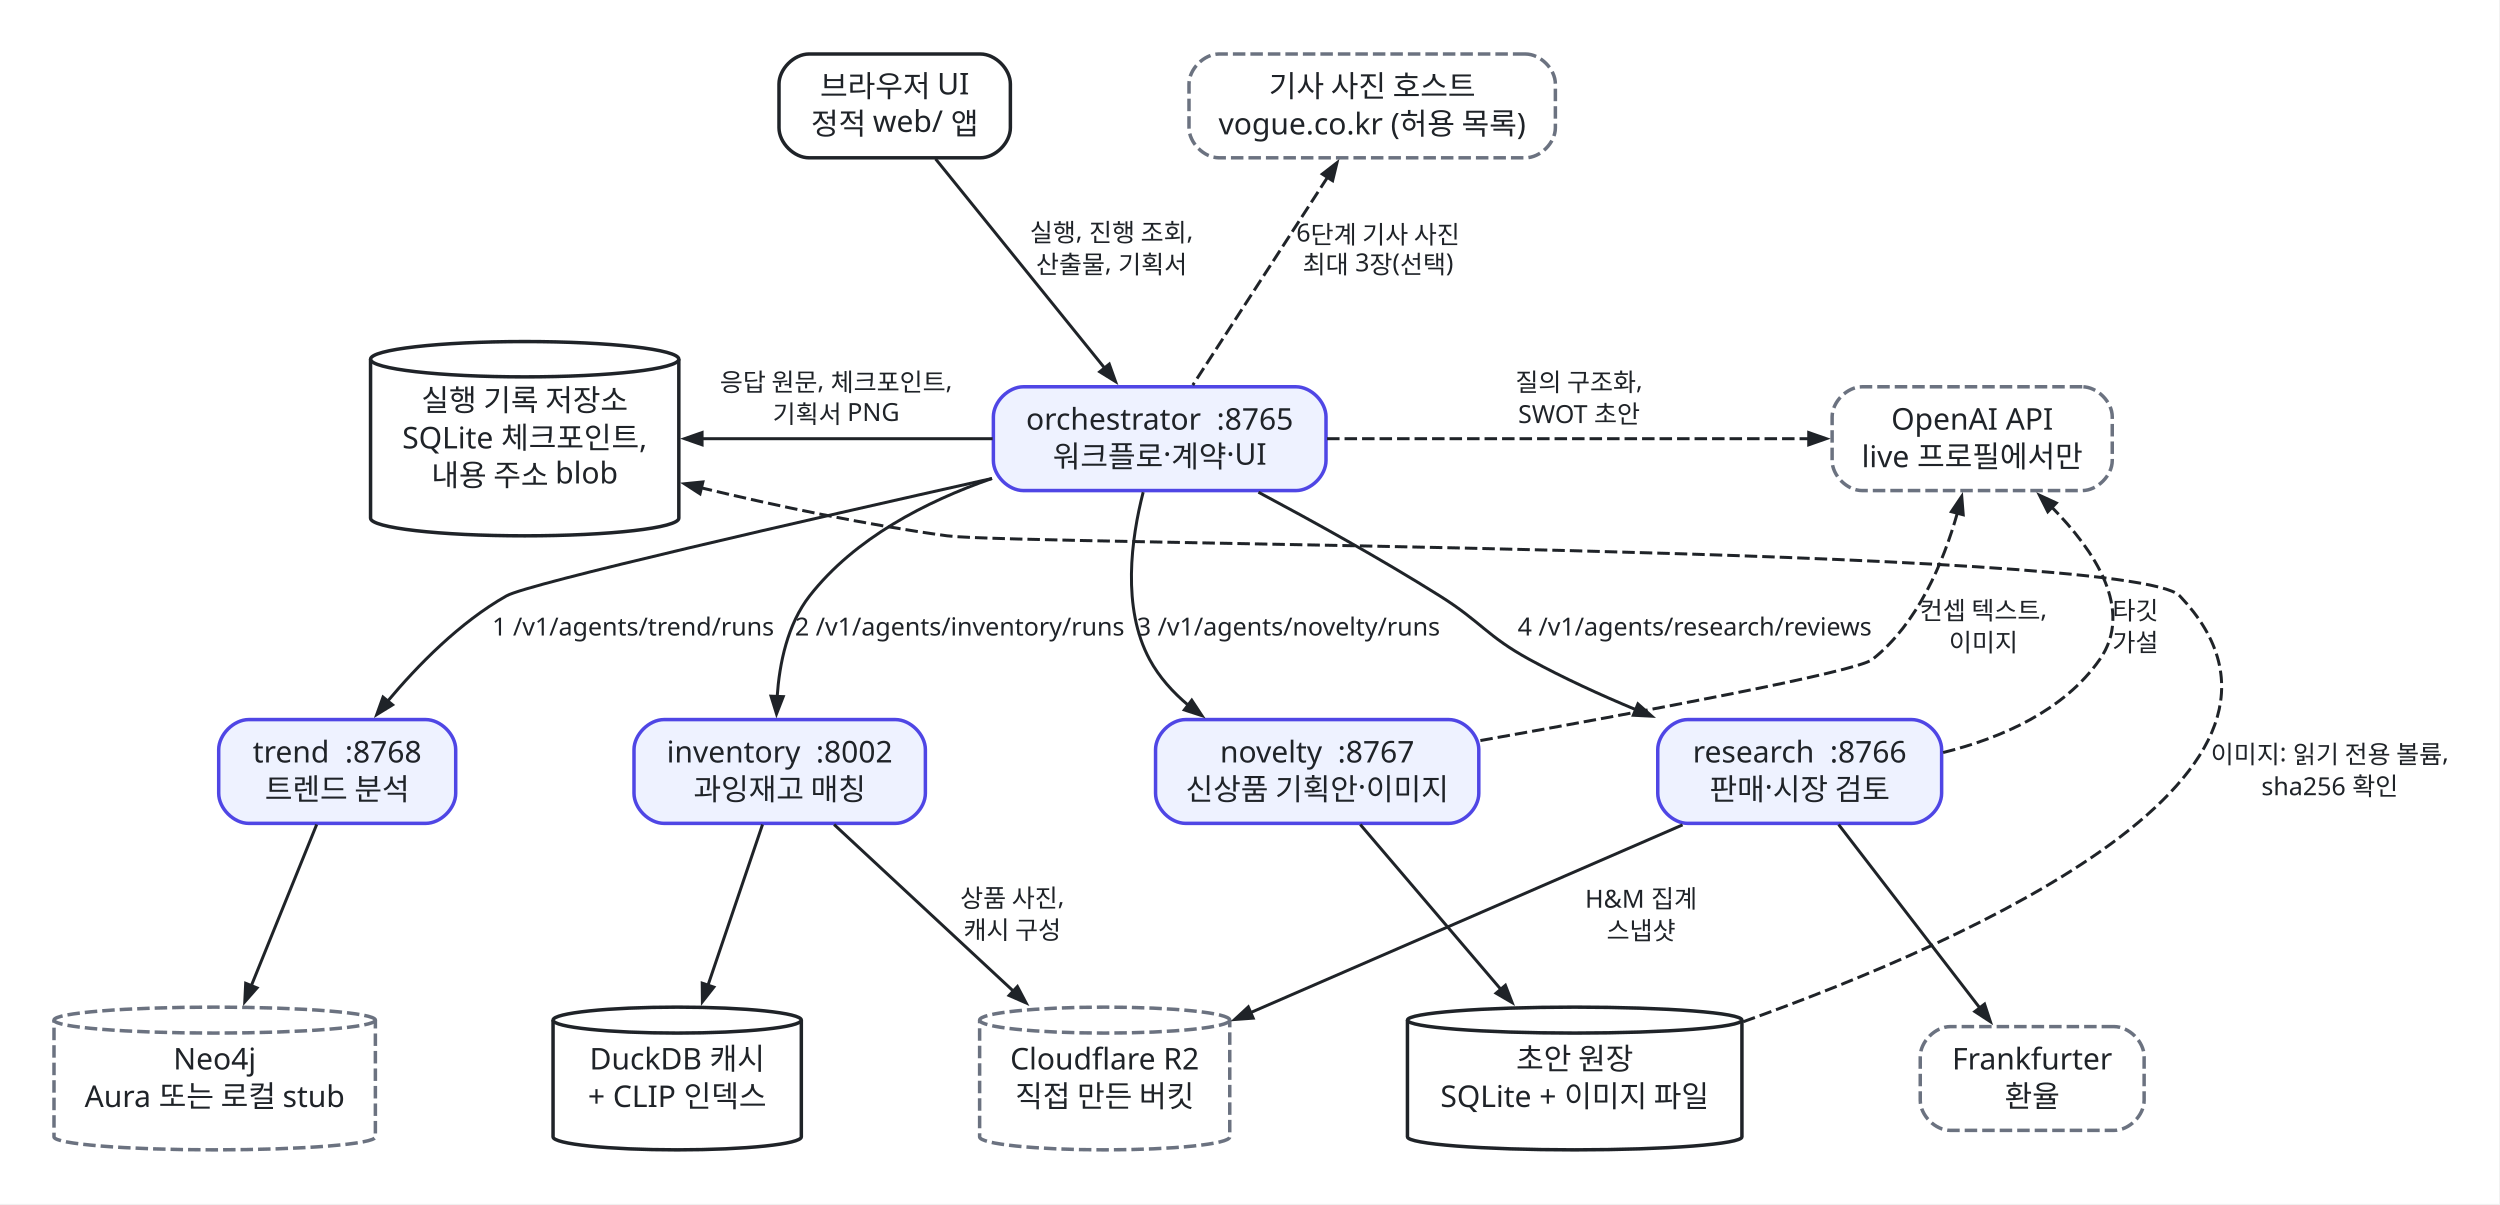
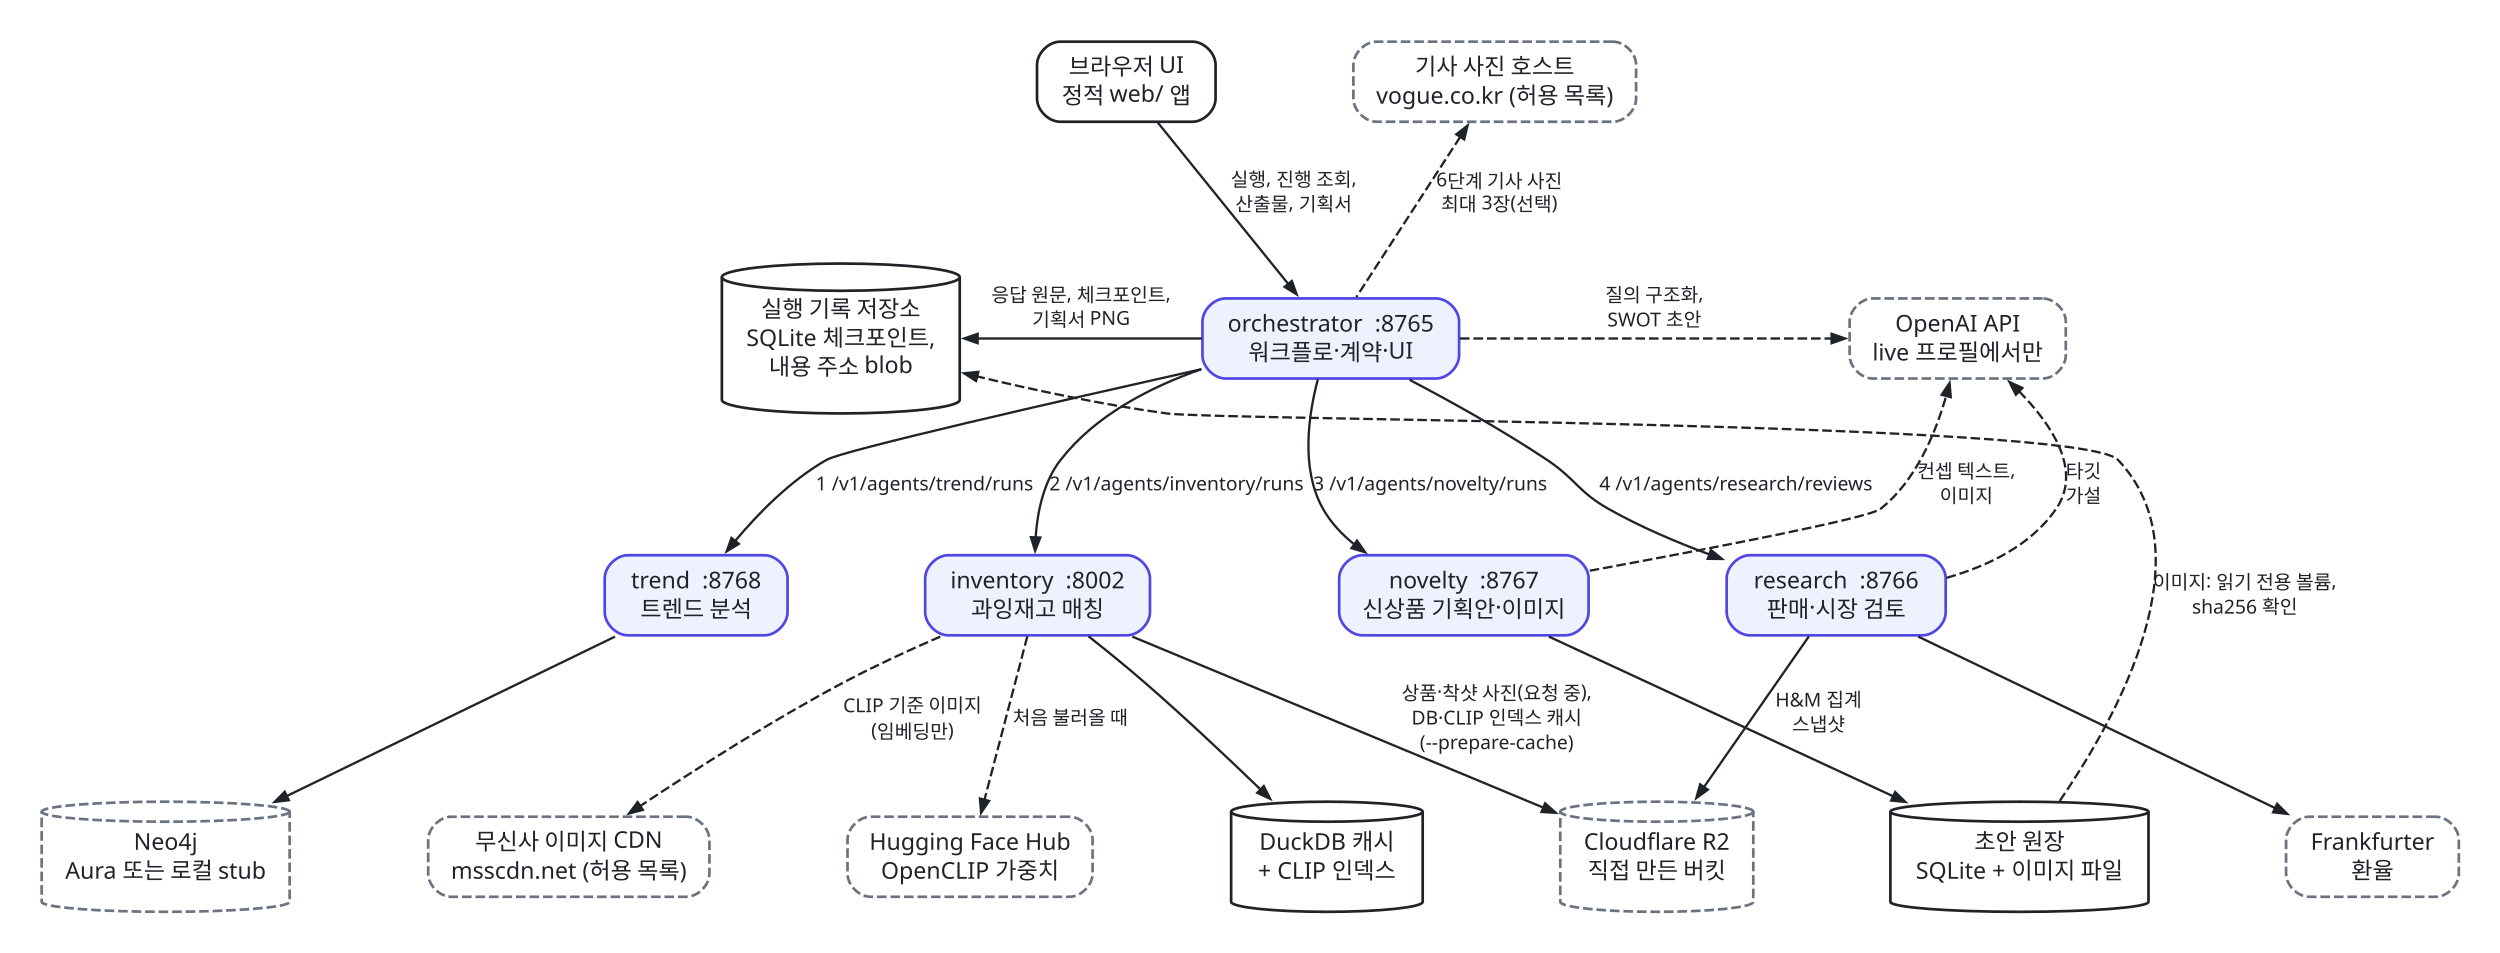
- <svg xmlns="http://www.w3.org/2000/svg" width="1000pt" height="482pt" viewBox="0.00 0.00 1000.00 482.00">
-   <g id="graph0" class="graph" transform="scale(1 1) rotate(0) translate(21.6 459.94)">
-     <polygon fill="#ffffff" stroke="none" points="-21.6,21.6 -21.6,-459.94 978.05,-459.94 978.05,21.6 -21.6,21.6" />
+ <svg xmlns="http://www.w3.org/2000/svg" width="1296pt" height="494pt" viewBox="0.00 0.00 1296.00 494.00">
+   <g id="graph0" class="graph" transform="scale(1 1) rotate(0) translate(21.6 472.69)">
+     <polygon fill="#ffffff" stroke="none" points="-21.6,21.6 -21.6,-472.69 1274.65,-472.69 1274.65,21.6 -21.6,21.6" />
    <g id="node1" class="node">
-       <path fill="#eef2ff" stroke="#4f46e5" stroke-width="1.4" d="M496.8,-305.23C496.8,-305.23 387.75,-305.23 387.75,-305.23 381.75,-305.23 375.75,-299.23 375.75,-293.23 375.75,-293.23 375.75,-275.71 375.75,-275.71 375.75,-269.71 381.75,-263.71 387.75,-263.71 387.75,-263.71 496.8,-263.71 496.8,-263.71 502.8,-263.71 508.8,-269.71 508.8,-275.71 508.8,-275.71 508.8,-293.23 508.8,-293.23 508.8,-299.23 502.8,-305.23 496.8,-305.23" />
-       <text xml:space="preserve" text-anchor="middle" x="442.27" y="-288.07" font-family="Pretendard" font-size="12.00" fill="#1f2328">orchestrator  :8765</text>
-       <text xml:space="preserve" text-anchor="middle" x="442.27" y="-273.07" font-family="Pretendard" font-size="12.00" fill="#1f2328">워크플로·계약·UI</text>
+       <path fill="#eef2ff" stroke="#4f46e5" stroke-width="1.4" d="M722.8,-317.98C722.8,-317.98 613.75,-317.98 613.75,-317.98 607.75,-317.98 601.75,-311.98 601.75,-305.98 601.75,-305.98 601.75,-288.46 601.75,-288.46 601.75,-282.46 607.75,-276.46 613.75,-276.46 613.75,-276.46 722.8,-276.46 722.8,-276.46 728.8,-276.46 734.8,-282.46 734.8,-288.46 734.8,-288.46 734.8,-305.98 734.8,-305.98 734.8,-311.98 728.8,-317.98 722.8,-317.98" />
+       <text xml:space="preserve" text-anchor="middle" x="668.27" y="-300.82" font-family="Pretendard" font-size="12.00" fill="#1f2328">orchestrator  :8765</text>
+       <text xml:space="preserve" text-anchor="middle" x="668.27" y="-285.82" font-family="Pretendard" font-size="12.00" fill="#1f2328">워크플로·계약·UI</text>
    </g>
    <g id="node2" class="node">
-       <path fill="#eef2ff" stroke="#4f46e5" stroke-width="1.4" d="M148.68,-172.11C148.68,-172.11 77.88,-172.11 77.88,-172.11 71.88,-172.11 65.88,-166.11 65.88,-160.11 65.88,-160.11 65.88,-142.59 65.88,-142.59 65.88,-136.59 71.88,-130.59 77.88,-130.59 77.88,-130.59 148.68,-130.59 148.68,-130.59 154.68,-130.59 160.68,-136.59 160.68,-142.59 160.68,-142.59 160.68,-160.11 160.68,-160.11 160.68,-166.11 154.68,-172.11 148.68,-172.11" />
-       <text xml:space="preserve" text-anchor="middle" x="113.28" y="-154.95" font-family="Pretendard" font-size="12.00" fill="#1f2328">trend  :8768</text>
-       <text xml:space="preserve" text-anchor="middle" x="113.28" y="-139.95" font-family="Pretendard" font-size="12.00" fill="#1f2328">트렌드 분석</text>
+       <path fill="#eef2ff" stroke="#4f46e5" stroke-width="1.4" d="M374.67,-184.86C374.67,-184.86 303.88,-184.86 303.88,-184.86 297.88,-184.86 291.88,-178.86 291.88,-172.86 291.88,-172.86 291.88,-155.34 291.88,-155.34 291.88,-149.34 297.88,-143.34 303.88,-143.34 303.88,-143.34 374.67,-143.34 374.67,-143.34 380.67,-143.34 386.67,-149.34 386.67,-155.34 386.67,-155.34 386.67,-172.86 386.67,-172.86 386.67,-178.86 380.67,-184.86 374.67,-184.86" />
+       <text xml:space="preserve" text-anchor="middle" x="339.27" y="-167.7" font-family="Pretendard" font-size="12.00" fill="#1f2328">trend  :8768</text>
+       <text xml:space="preserve" text-anchor="middle" x="339.27" y="-152.7" font-family="Pretendard" font-size="12.00" fill="#1f2328">트렌드 분석</text>
+     </g>
+     <g id="edge16" class="edge">
+       <path fill="none" stroke="#1f2328" stroke-width="1.2" d="M601.23,-281.32C526.71,-264.61 415.6,-239.21 407.02,-234.36 388.36,-223.81 371.48,-206.59 359.24,-191.96" />
+       <polygon fill="#1f2328" stroke="#1f2328" stroke-width="1.2" points="361.42,-190.76 355.1,-186.87 357.61,-193.85 361.42,-190.76" />
+       <text xml:space="preserve" text-anchor="middle" x="457.65" y="-218.48" font-family="Pretendard" font-size="10.00" fill="#1f2328">1 /v1/agents/trend/runs</text>
+     </g>
+     <g id="node3" class="node">
+       <path fill="#eef2ff" stroke="#4f46e5" stroke-width="1.4" d="M562.55,-184.86C562.55,-184.86 470,-184.86 470,-184.86 464,-184.86 458,-178.86 458,-172.86 458,-172.86 458,-155.34 458,-155.34 458,-149.34 464,-143.34 470,-143.34 470,-143.34 562.55,-143.34 562.55,-143.34 568.55,-143.34 574.55,-149.34 574.55,-155.34 574.55,-155.34 574.55,-172.86 574.55,-172.86 574.55,-178.86 568.55,-184.86 562.55,-184.86" />
+       <text xml:space="preserve" text-anchor="middle" x="516.27" y="-167.7" font-family="Pretendard" font-size="12.00" fill="#1f2328">inventory  :8002</text>
+       <text xml:space="preserve" text-anchor="middle" x="516.27" y="-152.7" font-family="Pretendard" font-size="12.00" fill="#1f2328">과잉재고 매칭</text>
+     </g>
+     <g id="edge17" class="edge">
+       <path fill="none" stroke="#1f2328" stroke-width="1.2" d="M601.16,-281.28C574.65,-272.05 546.27,-257.39 528.27,-234.36 519.4,-223 516.16,-207.38 515.25,-193.84" />
+       <polygon fill="#1f2328" stroke="#1f2328" stroke-width="1.2" points="517.7,-194.04 515.01,-187.13 512.81,-194.22 517.7,-194.04" />
+       <text xml:space="preserve" text-anchor="middle" x="588.27" y="-218.48" font-family="Pretendard" font-size="10.00" fill="#1f2328">2 /v1/agents/inventory/runs</text>
+     </g>
+     <g id="node4" class="node">
+       <path fill="#eef2ff" stroke="#4f46e5" stroke-width="1.4" d="M789.92,-184.86C789.92,-184.86 684.62,-184.86 684.62,-184.86 678.62,-184.86 672.62,-178.86 672.62,-172.86 672.62,-172.86 672.62,-155.34 672.62,-155.34 672.62,-149.34 678.62,-143.34 684.62,-143.34 684.62,-143.34 789.92,-143.34 789.92,-143.34 795.92,-143.34 801.92,-149.34 801.92,-155.34 801.92,-155.34 801.92,-172.86 801.92,-172.86 801.92,-178.86 795.92,-184.86 789.92,-184.86" />
+       <text xml:space="preserve" text-anchor="middle" x="737.27" y="-167.7" font-family="Pretendard" font-size="12.00" fill="#1f2328">novelty  :8767</text>
+       <text xml:space="preserve" text-anchor="middle" x="737.27" y="-152.7" font-family="Pretendard" font-size="12.00" fill="#1f2328">신상품 기획안·이미지</text>
+     </g>
+     <g id="edge18" class="edge">
+       <path fill="none" stroke="#1f2328" stroke-width="1.2" d="M661.58,-276.08C656.64,-257.4 652.6,-229.47 664.27,-208.86 668.37,-201.63 674.19,-195.46 680.78,-190.24" />
+       <polygon fill="#1f2328" stroke="#1f2328" stroke-width="1.2" points="681.87,-192.47 686.12,-186.39 679.01,-188.5 681.87,-192.47" />
+       <text xml:space="preserve" text-anchor="middle" x="719.77" y="-218.48" font-family="Pretendard" font-size="10.00" fill="#1f2328">3 /v1/agents/novelty/runs</text>
+     </g>
+     <g id="node5" class="node">
+       <path fill="#eef2ff" stroke="#4f46e5" stroke-width="1.4" d="M975.05,-184.86C975.05,-184.86 885.5,-184.86 885.5,-184.86 879.5,-184.86 873.5,-178.86 873.5,-172.86 873.5,-172.86 873.5,-155.34 873.5,-155.34 873.5,-149.34 879.5,-143.34 885.5,-143.34 885.5,-143.34 975.05,-143.34 975.05,-143.34 981.05,-143.34 987.05,-149.34 987.05,-155.34 987.05,-155.34 987.05,-172.86 987.05,-172.86 987.05,-178.86 981.05,-184.86 975.05,-184.86" />
+       <text xml:space="preserve" text-anchor="middle" x="930.27" y="-167.7" font-family="Pretendard" font-size="12.00" fill="#1f2328">research  :8766</text>
+       <text xml:space="preserve" text-anchor="middle" x="930.27" y="-152.7" font-family="Pretendard" font-size="12.00" fill="#1f2328">판매·시장 검토</text>
+     </g>
+     <g id="edge19" class="edge">
+       <path fill="none" stroke="#1f2328" stroke-width="1.2" d="M709.16,-275.76C730.81,-264.4 757.55,-249.53 780.27,-234.36 795.4,-224.26 796.44,-217.8 812.27,-208.86 828.61,-199.64 847.26,-191.68 864.83,-185.17" />
+       <polygon fill="#1f2328" stroke="#1f2328" stroke-width="1.2" points="865.36,-187.59 871.11,-182.91 863.7,-182.98 865.36,-187.59" />
+       <text xml:space="preserve" text-anchor="middle" x="878.27" y="-218.48" font-family="Pretendard" font-size="10.00" fill="#1f2328">4 /v1/agents/research/reviews</text>
+     </g>
+     <g id="node7" class="node">
+       <path fill="none" stroke="#1f2328" stroke-width="1.4" d="M475.92,-329.01C475.92,-332.91 448.29,-336.07 414.27,-336.07 380.26,-336.07 352.62,-332.91 352.62,-329.01 352.62,-329.01 352.62,-265.42 352.62,-265.42 352.62,-261.53 380.26,-258.36 414.27,-258.36 448.29,-258.36 475.92,-261.53 475.92,-265.42 475.92,-265.42 475.92,-329.01 475.92,-329.01" />
+       <path fill="none" stroke="#1f2328" stroke-width="1.4" d="M475.92,-329.01C475.92,-325.11 448.29,-321.94 414.27,-321.94 380.26,-321.94 352.62,-325.11 352.62,-329.01" />
+       <text xml:space="preserve" text-anchor="middle" x="414.27" y="-308.32" font-family="Pretendard" font-size="12.00" fill="#1f2328">실행 기록 저장소</text>
+       <text xml:space="preserve" text-anchor="middle" x="414.27" y="-293.32" font-family="Pretendard" font-size="12.00" fill="#1f2328">SQLite 체크포인트,</text>
+       <text xml:space="preserve" text-anchor="middle" x="414.27" y="-278.32" font-family="Pretendard" font-size="12.00" fill="#1f2328">내용 주소 blob</text>
    </g>
    <g id="edge14" class="edge">
-       <path fill="none" stroke="#1f2328" stroke-width="1.2" d="M375.23,-268.57C300.71,-251.86 189.6,-226.46 181.03,-221.61 162.36,-211.06 145.48,-193.84 133.24,-179.21" />
-       <polygon fill="#1f2328" stroke="#1f2328" stroke-width="1.2" points="135.42,-178.01 129.1,-174.12 131.61,-181.1 135.42,-178.01" />
-       <text xml:space="preserve" text-anchor="middle" x="231.65" y="-205.73" font-family="Pretendard" font-size="10.00" fill="#1f2328">1 /v1/agents/trend/runs</text>
+       <path fill="none" stroke="#1f2328" stroke-width="1.2" d="M601.44,-297.22C565.6,-297.22 521.44,-297.22 485.01,-297.22" />
+       <polygon fill="#1f2328" stroke="#1f2328" stroke-width="1.2" points="485.23,-294.77 478.23,-297.22 485.23,-299.67 485.23,-294.77" />
+       <text xml:space="preserve" text-anchor="middle" x="538.84" y="-316.22" font-family="Pretendard" font-size="10.00" fill="#1f2328">응답 원문, 체크포인트,</text>
+       <text xml:space="preserve" text-anchor="middle" x="538.84" y="-303.47" font-family="Pretendard" font-size="10.00" fill="#1f2328">기획서 PNG</text>
    </g>
-     <g id="node3" class="node">
-       <path fill="#eef2ff" stroke="#4f46e5" stroke-width="1.4" d="M336.55,-172.11C336.55,-172.11 244,-172.11 244,-172.11 238,-172.11 232,-166.11 232,-160.11 232,-160.11 232,-142.59 232,-142.59 232,-136.59 238,-130.59 244,-130.59 244,-130.59 336.55,-130.59 336.55,-130.59 342.55,-130.59 348.55,-136.59 348.55,-142.59 348.55,-142.59 348.55,-160.11 348.55,-160.11 348.55,-166.11 342.55,-172.11 336.55,-172.11" />
-       <text xml:space="preserve" text-anchor="middle" x="290.27" y="-154.95" font-family="Pretendard" font-size="12.00" fill="#1f2328">inventory  :8002</text>
-       <text xml:space="preserve" text-anchor="middle" x="290.27" y="-139.95" font-family="Pretendard" font-size="12.00" fill="#1f2328">과잉재고 매칭</text>
+     <g id="node13" class="node">
+       <path fill="none" stroke="#6b7280" stroke-width="1.4" stroke-dasharray="5,2" d="M1037.3,-317.98C1037.3,-317.98 949.25,-317.98 949.25,-317.98 943.25,-317.98 937.25,-311.98 937.25,-305.98 937.25,-305.98 937.25,-288.46 937.25,-288.46 937.25,-282.46 943.25,-276.46 949.25,-276.46 949.25,-276.46 1037.3,-276.46 1037.3,-276.46 1043.3,-276.46 1049.3,-282.46 1049.3,-288.46 1049.3,-288.46 1049.3,-305.98 1049.3,-305.98 1049.3,-311.98 1043.3,-317.98 1037.3,-317.98" />
+       <text xml:space="preserve" text-anchor="middle" x="993.27" y="-300.82" font-family="Pretendard" font-size="12.00" fill="#1f2328">OpenAI API</text>
+       <text xml:space="preserve" text-anchor="middle" x="993.27" y="-285.82" font-family="Pretendard" font-size="12.00" fill="#1f2328">live 프로필에서만</text>
+     </g>
+     <g id="edge31" class="edge">
+       <path fill="none" stroke="#1f2328" stroke-width="1.2" stroke-dasharray="5,2" d="M735.22,-297.22C791.66,-297.22 871.96,-297.22 927.94,-297.22" />
+       <polygon fill="#1f2328" stroke="#1f2328" stroke-width="1.2" points="927.89,-299.67 934.89,-297.22 927.89,-294.77 927.89,-299.67" />
+       <text xml:space="preserve" text-anchor="middle" x="836.02" y="-316.22" font-family="Pretendard" font-size="10.00" fill="#1f2328">질의 구조화,</text>
+       <text xml:space="preserve" text-anchor="middle" x="836.02" y="-303.47" font-family="Pretendard" font-size="10.00" fill="#1f2328">SWOT 초안</text>
+     </g>
+     <g id="node10" class="node">
+       <path fill="none" stroke="#6b7280" stroke-width="1.4" stroke-dasharray="5,2" d="M128.55,-51.9C128.55,-54.76 99.74,-57.09 64.27,-57.09 28.81,-57.09 0,-54.76 0,-51.9 0,-51.9 0,-5.19 0,-5.19 0,-2.33 28.81,0 64.27,0 99.74,0 128.55,-2.33 128.55,-5.19 128.55,-5.19 128.55,-51.9 128.55,-51.9" />
+       <path fill="none" stroke="#6b7280" stroke-width="1.4" stroke-dasharray="5,2" d="M128.55,-51.9C128.55,-49.04 99.74,-46.71 64.27,-46.71 28.81,-46.71 0,-49.04 0,-51.9" />
+       <text xml:space="preserve" text-anchor="middle" x="64.27" y="-32.15" font-family="Pretendard" font-size="12.00" fill="#1f2328">Neo4j</text>
+       <text xml:space="preserve" text-anchor="middle" x="64.27" y="-17.15" font-family="Pretendard" font-size="12.00" fill="#1f2328">Aura 또는 로컬 stub</text>
+     </g>
+     <g id="edge20" class="edge">
+       <path fill="none" stroke="#1f2328" stroke-width="1.2" d="M297.21,-142.67C251.84,-120.64 179.12,-85.32 127,-60.01" />
+       <polygon fill="#1f2328" stroke="#1f2328" stroke-width="1.2" points="128.15,-57.84 120.78,-56.99 126.01,-62.25 128.15,-57.84" />
+     </g>
+     <g id="node8" class="node">
+       <path fill="none" stroke="#1f2328" stroke-width="1.4" d="M715.92,-51.9C715.92,-54.76 693.67,-57.09 666.27,-57.09 638.88,-57.09 616.62,-54.76 616.62,-51.9 616.62,-51.9 616.62,-5.19 616.62,-5.19 616.62,-2.33 638.88,0 666.27,0 693.67,0 715.92,-2.33 715.92,-5.19 715.92,-5.19 715.92,-51.9 715.92,-51.9" />
+       <path fill="none" stroke="#1f2328" stroke-width="1.4" d="M715.92,-51.9C715.92,-49.04 693.67,-46.71 666.27,-46.71 638.88,-46.71 616.62,-49.04 616.62,-51.9" />
+       <text xml:space="preserve" text-anchor="middle" x="666.27" y="-32.15" font-family="Pretendard" font-size="12.00" fill="#1f2328">DuckDB 캐시</text>
+       <text xml:space="preserve" text-anchor="middle" x="666.27" y="-17.15" font-family="Pretendard" font-size="12.00" fill="#1f2328">+ CLIP 인덱스</text>
+     </g>
+     <g id="edge21" class="edge">
+       <path fill="none" stroke="#1f2328" stroke-width="1.2" d="M542.67,-142.84C551.86,-135.59 562.15,-127.26 571.27,-119.34 591.89,-101.46 614.09,-80.56 631.85,-63.43" />
+       <polygon fill="#1f2328" stroke="#1f2328" stroke-width="1.2" points="633.55,-65.2 636.87,-58.57 630.14,-61.68 633.55,-65.2" />
+     </g>
+     <g id="node11" class="node">
+       <path fill="none" stroke="#6b7280" stroke-width="1.4" stroke-dasharray="5,2" d="M887.3,-51.9C887.3,-54.76 864.88,-57.09 837.27,-57.09 809.67,-57.09 787.25,-54.76 787.25,-51.9 787.25,-51.9 787.25,-5.19 787.25,-5.19 787.25,-2.33 809.67,0 837.27,0 864.88,0 887.3,-2.33 887.3,-5.19 887.3,-5.19 887.3,-51.9 887.3,-51.9" />
+       <path fill="none" stroke="#6b7280" stroke-width="1.4" stroke-dasharray="5,2" d="M887.3,-51.9C887.3,-49.04 864.88,-46.71 837.27,-46.71 809.67,-46.71 787.25,-49.04 787.25,-51.9" />
+       <text xml:space="preserve" text-anchor="middle" x="837.27" y="-32.15" font-family="Pretendard" font-size="12.00" fill="#1f2328">Cloudflare R2</text>
+       <text xml:space="preserve" text-anchor="middle" x="837.27" y="-17.15" font-family="Pretendard" font-size="12.00" fill="#1f2328">직접 만든 버킷</text>
+     </g>
+     <g id="edge22" class="edge">
+       <path fill="none" stroke="#1f2328" stroke-width="1.2" d="M565.38,-142.67C622.69,-118.82 717.41,-79.42 778.56,-53.97" />
+       <polygon fill="#1f2328" stroke="#1f2328" stroke-width="1.2" points="779.39,-56.28 784.91,-51.33 777.51,-51.76 779.39,-56.28" />
+       <text xml:space="preserve" text-anchor="middle" x="754.28" y="-109.84" font-family="Pretendard" font-size="10.00" fill="#1f2328">상품·착샷 사진(요청 중),</text>
+       <text xml:space="preserve" text-anchor="middle" x="754.28" y="-97.09" font-family="Pretendard" font-size="10.00" fill="#1f2328">DB·CLIP 인덱스 캐시</text>
+       <text xml:space="preserve" text-anchor="middle" x="754.28" y="-84.34" font-family="Pretendard" font-size="10.00" fill="#1f2328">(--prepare-cache)</text>
+     </g>
+     <g id="node15" class="node">
+       <path fill="none" stroke="#6b7280" stroke-width="1.4" stroke-dasharray="5,2" d="M334.17,-49.3C334.17,-49.3 212.37,-49.3 212.37,-49.3 206.37,-49.3 200.37,-43.3 200.37,-37.3 200.37,-37.3 200.37,-19.78 200.37,-19.78 200.37,-13.78 206.37,-7.79 212.37,-7.79 212.37,-7.79 334.17,-7.79 334.17,-7.79 340.17,-7.79 346.17,-13.79 346.17,-19.79 346.17,-19.79 346.17,-37.3 346.17,-37.3 346.17,-43.3 340.17,-49.3 334.17,-49.3" />
+       <text xml:space="preserve" text-anchor="middle" x="273.27" y="-32.15" font-family="Pretendard" font-size="12.00" fill="#1f2328">무신사 이미지 CDN</text>
+       <text xml:space="preserve" text-anchor="middle" x="273.27" y="-17.15" font-family="Pretendard" font-size="12.00" fill="#1f2328">msscdn.net (허용 목록)</text>
+     </g>
+     <g id="edge23" class="edge">
+       <path fill="none" stroke="#1f2328" stroke-width="1.2" stroke-dasharray="5,2" d="M465.87,-142.69C449.86,-135.76 432.24,-127.65 416.52,-119.34 379.25,-99.62 338.7,-73.75 310.29,-54.85" />
+       <polygon fill="#1f2328" stroke="#1f2328" stroke-width="1.2" points="311.66,-52.82 304.48,-50.97 308.94,-56.9 311.66,-52.82" />
+       <text xml:space="preserve" text-anchor="middle" x="451.4" y="-103.47" font-family="Pretendard" font-size="10.00" fill="#1f2328">CLIP 기준 이미지</text>
+       <text xml:space="preserve" text-anchor="middle" x="451.4" y="-90.72" font-family="Pretendard" font-size="10.00" fill="#1f2328">(임베딩만)</text>
+     </g>
+     <g id="node16" class="node">
+       <path fill="none" stroke="#6b7280" stroke-width="1.4" stroke-dasharray="5,2" d="M532.8,-49.3C532.8,-49.3 429.75,-49.3 429.75,-49.3 423.75,-49.3 417.75,-43.3 417.75,-37.3 417.75,-37.3 417.75,-19.78 417.75,-19.78 417.75,-13.78 423.75,-7.79 429.75,-7.79 429.75,-7.79 532.8,-7.79 532.8,-7.79 538.8,-7.79 544.8,-13.79 544.8,-19.79 544.8,-19.79 544.8,-37.3 544.8,-37.3 544.8,-43.3 538.8,-49.3 532.8,-49.3" />
+       <text xml:space="preserve" text-anchor="middle" x="481.27" y="-32.15" font-family="Pretendard" font-size="12.00" fill="#1f2328">Hugging Face Hub</text>
+       <text xml:space="preserve" text-anchor="middle" x="481.27" y="-17.15" font-family="Pretendard" font-size="12.00" fill="#1f2328">OpenCLIP 가중치</text>
+     </g>
+     <g id="edge24" class="edge">
+       <path fill="none" stroke="#1f2328" stroke-width="1.2" stroke-dasharray="5,2" d="M510.96,-142.82C505.04,-120.23 495.43,-83.56 488.75,-58.08" />
+       <polygon fill="#1f2328" stroke="#1f2328" stroke-width="1.2" points="491.13,-57.49 486.99,-51.34 486.39,-58.73 491.13,-57.49" />
+       <text xml:space="preserve" text-anchor="middle" x="533.2" y="-97.09" font-family="Pretendard" font-size="10.00" fill="#1f2328">처음 불러올 때</text>
+     </g>
+     <g id="node9" class="node">
+       <path fill="none" stroke="#1f2328" stroke-width="1.4" d="M1092.18,-51.9C1092.18,-54.76 1062.19,-57.09 1025.28,-57.09 988.36,-57.09 958.38,-54.76 958.38,-51.9 958.38,-51.9 958.38,-5.19 958.38,-5.19 958.38,-2.33 988.36,0 1025.28,0 1062.19,0 1092.18,-2.33 1092.18,-5.19 1092.18,-5.19 1092.18,-51.9 1092.18,-51.9" />
+       <path fill="none" stroke="#1f2328" stroke-width="1.4" d="M1092.18,-51.9C1092.18,-49.04 1062.19,-46.71 1025.28,-46.71 988.36,-46.71 958.38,-49.04 958.38,-51.9" />
+       <text xml:space="preserve" text-anchor="middle" x="1025.28" y="-32.15" font-family="Pretendard" font-size="12.00" fill="#1f2328">초안 원장</text>
+       <text xml:space="preserve" text-anchor="middle" x="1025.28" y="-17.15" font-family="Pretendard" font-size="12.00" fill="#1f2328">SQLite + 이미지 파일</text>
+     </g>
+     <g id="edge25" class="edge">
+       <path fill="none" stroke="#1f2328" stroke-width="1.2" d="M781.33,-142.67C828.94,-120.59 905.31,-85.18 959.92,-59.85" />
+       <polygon fill="#1f2328" stroke="#1f2328" stroke-width="1.2" points="960.84,-62.13 966.16,-56.96 958.78,-57.68 960.84,-62.13" />
+     </g>
+     <g id="edge26" class="edge">
+       <path fill="none" stroke="#1f2328" stroke-width="1.2" stroke-dasharray="5,2" d="M802.52,-176.83C863.89,-188.1 947.26,-204.09 953.27,-208.86 971.52,-223.33 981.76,-248 987.3,-267.44" />
+       <polygon fill="#1f2328" stroke="#1f2328" stroke-width="1.2" points="984.93,-268.04 989.07,-274.19 989.67,-266.8 984.93,-268.04" />
+       <text xml:space="preserve" text-anchor="middle" x="997.74" y="-224.86" font-family="Pretendard" font-size="10.00" fill="#1f2328">컨셉 텍스트,</text>
+       <text xml:space="preserve" text-anchor="middle" x="997.74" y="-212.11" font-family="Pretendard" font-size="10.00" fill="#1f2328">이미지</text>
+     </g>
+     <g id="edge29" class="edge">
+       <path fill="none" stroke="#1f2328" stroke-width="1.2" d="M916.15,-142.82C901.72,-122.09 879.03,-89.51 861.69,-64.61" />
+       <polygon fill="#1f2328" stroke="#1f2328" stroke-width="1.2" points="863.77,-63.31 857.76,-58.96 859.75,-66.11 863.77,-63.31" />
+       <text xml:space="preserve" text-anchor="middle" x="921.13" y="-106.38" font-family="Pretendard" font-size="10.00" fill="#1f2328">H&amp;M 집계</text>
+       <text xml:space="preserve" text-anchor="middle" x="921.13" y="-93.63" font-family="Pretendard" font-size="10.00" fill="#1f2328">스냅샷</text>
+     </g>
+     <g id="node12" class="node">
+       <path fill="none" stroke="#6b7280" stroke-width="1.4" stroke-dasharray="5,2" d="M1241.05,-49.3C1241.05,-49.3 1175.5,-49.3 1175.5,-49.3 1169.5,-49.3 1163.5,-43.3 1163.5,-37.3 1163.5,-37.3 1163.5,-19.78 1163.5,-19.78 1163.5,-13.78 1169.5,-7.79 1175.5,-7.79 1175.5,-7.79 1241.05,-7.79 1241.05,-7.79 1247.05,-7.79 1253.05,-13.79 1253.05,-19.79 1253.05,-19.79 1253.05,-37.3 1253.05,-37.3 1253.05,-43.3 1247.05,-49.3 1241.05,-49.3" />
+       <text xml:space="preserve" text-anchor="middle" x="1208.28" y="-32.15" font-family="Pretendard" font-size="12.00" fill="#1f2328">Frankfurter</text>
+       <text xml:space="preserve" text-anchor="middle" x="1208.28" y="-17.15" font-family="Pretendard" font-size="12.00" fill="#1f2328">환율</text>
+     </g>
+     <g id="edge28" class="edge">
+       <path fill="none" stroke="#1f2328" stroke-width="1.2" d="M972.8,-142.67C1022.57,-118.76 1104.9,-79.21 1157.84,-53.77" />
+       <polygon fill="#1f2328" stroke="#1f2328" stroke-width="1.2" points="1158.87,-56 1164.12,-50.76 1156.75,-51.58 1158.87,-56" />
+     </g>
+     <g id="edge27" class="edge">
+       <path fill="none" stroke="#1f2328" stroke-width="1.2" stroke-dasharray="5,2" d="M987.52,-173.15C1008.99,-179.25 1031.31,-189.99 1044.28,-208.86 1057.95,-228.75 1042.23,-252.47 1024.75,-270.17" />
+       <polygon fill="#1f2328" stroke="#1f2328" stroke-width="1.2" points="1023.43,-268.04 1020.1,-274.66 1026.83,-271.56 1023.43,-268.04" />
+       <text xml:space="preserve" text-anchor="middle" x="1058.47" y="-224.86" font-family="Pretendard" font-size="10.00" fill="#1f2328">타깃</text>
+       <text xml:space="preserve" text-anchor="middle" x="1058.47" y="-212.11" font-family="Pretendard" font-size="10.00" fill="#1f2328">가설</text>
+     </g>
+     <g id="node6" class="node">
+       <path fill="none" stroke="#1f2328" stroke-width="1.4" d="M596.55,-451.09C596.55,-451.09 528,-451.09 528,-451.09 522,-451.09 516,-445.09 516,-439.09 516,-439.09 516,-421.57 516,-421.57 516,-415.57 522,-409.57 528,-409.57 528,-409.57 596.55,-409.57 596.55,-409.57 602.55,-409.57 608.55,-415.57 608.55,-421.57 608.55,-421.57 608.55,-439.09 608.55,-439.09 608.55,-445.09 602.55,-451.09 596.55,-451.09" />
+       <text xml:space="preserve" text-anchor="middle" x="562.27" y="-433.93" font-family="Pretendard" font-size="12.00" fill="#1f2328">브라우저 UI</text>
+       <text xml:space="preserve" text-anchor="middle" x="562.27" y="-418.93" font-family="Pretendard" font-size="12.00" fill="#1f2328">정적 web/ 앱</text>
+     </g>
+     <g id="edge13" class="edge">
+       <path fill="none" stroke="#1f2328" stroke-width="1.2" d="M578.61,-409.14C596.76,-386.68 626.17,-350.3 646.33,-325.36" />
+       <polygon fill="#1f2328" stroke="#1f2328" stroke-width="1.2" points="648.11,-327.05 650.61,-320.07 644.3,-323.97 648.11,-327.05" />
+       <text xml:space="preserve" text-anchor="middle" x="647.9" y="-376.07" font-family="Pretendard" font-size="10.00" fill="#1f2328"> 실행, 진행 조회,</text>
+       <text xml:space="preserve" text-anchor="middle" x="647.9" y="-363.32" font-family="Pretendard" font-size="10.00" fill="#1f2328"> 산출물, 기획서</text>
+     </g>
+     <g id="node14" class="node">
+       <path fill="none" stroke="#6b7280" stroke-width="1.4" stroke-dasharray="5,2" d="M814.55,-451.09C814.55,-451.09 692,-451.09 692,-451.09 686,-451.09 680,-445.09 680,-439.09 680,-439.09 680,-421.57 680,-421.57 680,-415.57 686,-409.57 692,-409.57 692,-409.57 814.55,-409.57 814.55,-409.57 820.55,-409.57 826.55,-415.57 826.55,-421.57 826.55,-421.57 826.55,-439.09 826.55,-439.09 826.55,-445.09 820.55,-451.09 814.55,-451.09" />
+       <text xml:space="preserve" text-anchor="middle" x="753.27" y="-433.93" font-family="Pretendard" font-size="12.00" fill="#1f2328">기사 사진 호스트</text>
+       <text xml:space="preserve" text-anchor="middle" x="753.27" y="-418.93" font-family="Pretendard" font-size="12.00" fill="#1f2328">vogue.co.kr (허용 목록)</text>
+     </g>
+     <g id="edge30" class="edge">
+       <path fill="none" stroke="#1f2328" stroke-width="1.2" stroke-dasharray="5,2" d="M1046.14,-57.45C1076.09,-101.09 1122.78,-185.54 1076.28,-234.36 1057.36,-254.22 610.45,-254.68 583.27,-258.36 550.59,-262.78 514.89,-270.37 484.76,-277.59" />
+       <polygon fill="#1f2328" stroke="#1f2328" stroke-width="1.2" points="484.4,-275.15 478.18,-279.18 485.56,-279.92 484.4,-275.15" />
+       <text xml:space="preserve" text-anchor="middle" x="1142.06" y="-167.35" font-family="Pretendard" font-size="10.00" fill="#1f2328">이미지: 읽기 전용 볼륨,</text>
+       <text xml:space="preserve" text-anchor="middle" x="1142.06" y="-154.6" font-family="Pretendard" font-size="10.00" fill="#1f2328">sha256 확인</text>
    </g>
    <g id="edge15" class="edge">
-       <path fill="none" stroke="#1f2328" stroke-width="1.2" d="M375.16,-268.53C348.65,-259.3 320.27,-244.64 302.27,-221.61 293.4,-210.25 290.16,-194.63 289.25,-181.09" />
-       <polygon fill="#1f2328" stroke="#1f2328" stroke-width="1.2" points="291.7,-181.29 289.01,-174.38 286.81,-181.47 291.7,-181.29" />
-       <text xml:space="preserve" text-anchor="middle" x="362.27" y="-205.73" font-family="Pretendard" font-size="10.00" fill="#1f2328">2 /v1/agents/inventory/runs</text>
-     </g>
-     <g id="node4" class="node">
-       <path fill="#eef2ff" stroke="#4f46e5" stroke-width="1.4" d="M557.92,-172.11C557.92,-172.11 452.62,-172.11 452.62,-172.11 446.62,-172.11 440.62,-166.11 440.62,-160.11 440.62,-160.11 440.62,-142.59 440.62,-142.59 440.62,-136.59 446.62,-130.59 452.62,-130.59 452.62,-130.59 557.92,-130.59 557.92,-130.59 563.92,-130.59 569.92,-136.59 569.92,-142.59 569.92,-142.59 569.92,-160.11 569.92,-160.11 569.92,-166.11 563.92,-172.11 557.92,-172.11" />
-       <text xml:space="preserve" text-anchor="middle" x="505.27" y="-154.95" font-family="Pretendard" font-size="12.00" fill="#1f2328">novelty  :8767</text>
-       <text xml:space="preserve" text-anchor="middle" x="505.27" y="-139.95" font-family="Pretendard" font-size="12.00" fill="#1f2328">신상품 기획안·이미지</text>
-     </g>
-     <g id="edge16" class="edge">
-       <path fill="none" stroke="#1f2328" stroke-width="1.2" d="M435.67,-263.07C430.9,-244.46 427.07,-216.81 438.27,-196.11 442.06,-189.11 447.51,-183.05 453.68,-177.87" />
-       <polygon fill="#1f2328" stroke="#1f2328" stroke-width="1.2" points="455.1,-179.87 459.18,-173.68 452.13,-175.97 455.1,-179.87" />
-       <text xml:space="preserve" text-anchor="middle" x="493.77" y="-205.73" font-family="Pretendard" font-size="10.00" fill="#1f2328">3 /v1/agents/novelty/runs</text>
-     </g>
-     <g id="node5" class="node">
-       <path fill="#eef2ff" stroke="#4f46e5" stroke-width="1.4" d="M743.05,-172.11C743.05,-172.11 653.5,-172.11 653.5,-172.11 647.5,-172.11 641.5,-166.11 641.5,-160.11 641.5,-160.11 641.5,-142.59 641.5,-142.59 641.5,-136.59 647.5,-130.59 653.5,-130.59 653.5,-130.59 743.05,-130.59 743.05,-130.59 749.05,-130.59 755.05,-136.59 755.05,-142.59 755.05,-142.59 755.05,-160.11 755.05,-160.11 755.05,-166.11 749.05,-172.11 743.05,-172.11" />
-       <text xml:space="preserve" text-anchor="middle" x="698.27" y="-154.95" font-family="Pretendard" font-size="12.00" fill="#1f2328">research  :8766</text>
-       <text xml:space="preserve" text-anchor="middle" x="698.27" y="-139.95" font-family="Pretendard" font-size="12.00" fill="#1f2328">판매·시장 검토</text>
-     </g>
-     <g id="edge17" class="edge">
-       <path fill="none" stroke="#1f2328" stroke-width="1.2" d="M481.77,-263.05C503.5,-251.46 530.76,-236.37 554.27,-221.61 570.88,-211.19 573.07,-205.52 590.27,-196.11 603.68,-188.78 618.57,-181.96 632.91,-176" />
-       <polygon fill="#1f2328" stroke="#1f2328" stroke-width="1.2" points="633.57,-178.38 639.12,-173.46 631.72,-173.84 633.57,-178.38" />
-       <text xml:space="preserve" text-anchor="middle" x="656.27" y="-205.73" font-family="Pretendard" font-size="10.00" fill="#1f2328">4 /v1/agents/research/reviews</text>
-     </g>
-     <g id="node7" class="node">
-       <path fill="none" stroke="#1f2328" stroke-width="1.4" d="M249.93,-316.26C249.93,-320.16 222.29,-323.32 188.28,-323.32 154.26,-323.32 126.62,-320.16 126.62,-316.26 126.62,-316.26 126.62,-252.67 126.62,-252.67 126.62,-248.78 154.26,-245.61 188.28,-245.61 222.29,-245.61 249.93,-248.78 249.93,-252.67 249.93,-252.67 249.93,-316.26 249.93,-316.26" />
-       <path fill="none" stroke="#1f2328" stroke-width="1.4" d="M249.93,-316.26C249.93,-312.36 222.29,-309.19 188.28,-309.19 154.26,-309.19 126.62,-312.36 126.62,-316.26" />
-       <text xml:space="preserve" text-anchor="middle" x="188.28" y="-295.57" font-family="Pretendard" font-size="12.00" fill="#1f2328">실행 기록 저장소</text>
-       <text xml:space="preserve" text-anchor="middle" x="188.28" y="-280.57" font-family="Pretendard" font-size="12.00" fill="#1f2328">SQLite 체크포인트,</text>
-       <text xml:space="preserve" text-anchor="middle" x="188.28" y="-265.57" font-family="Pretendard" font-size="12.00" fill="#1f2328">내용 주소 blob</text>
-     </g>
-     <g id="edge12" class="edge">
-       <path fill="none" stroke="#1f2328" stroke-width="1.2" d="M375.44,-284.47C339.6,-284.47 295.44,-284.47 259.01,-284.47" />
-       <polygon fill="#1f2328" stroke="#1f2328" stroke-width="1.2" points="259.23,-282.02 252.23,-284.47 259.23,-286.92 259.23,-282.02" />
-       <text xml:space="preserve" text-anchor="middle" x="312.84" y="-303.47" font-family="Pretendard" font-size="10.00" fill="#1f2328">응답 원문, 체크포인트,</text>
-       <text xml:space="preserve" text-anchor="middle" x="312.84" y="-290.72" font-family="Pretendard" font-size="10.00" fill="#1f2328">기획서 PNG</text>
-     </g>
-     <g id="node13" class="node">
-       <path fill="none" stroke="#6b7280" stroke-width="1.4" stroke-dasharray="5,2" d="M811.3,-305.23C811.3,-305.23 723.25,-305.23 723.25,-305.23 717.25,-305.23 711.25,-299.23 711.25,-293.23 711.25,-293.23 711.25,-275.71 711.25,-275.71 711.25,-269.71 717.25,-263.71 723.25,-263.71 723.25,-263.71 811.3,-263.71 811.3,-263.71 817.3,-263.71 823.3,-269.71 823.3,-275.71 823.3,-275.71 823.3,-293.23 823.3,-293.23 823.3,-299.23 817.3,-305.23 811.3,-305.23" />
-       <text xml:space="preserve" text-anchor="middle" x="767.27" y="-288.07" font-family="Pretendard" font-size="12.00" fill="#1f2328">OpenAI API</text>
-       <text xml:space="preserve" text-anchor="middle" x="767.27" y="-273.07" font-family="Pretendard" font-size="12.00" fill="#1f2328">live 프로필에서만</text>
-     </g>
-     <g id="edge27" class="edge">
-       <path fill="none" stroke="#1f2328" stroke-width="1.2" stroke-dasharray="5,2" d="M509.22,-284.47C565.66,-284.47 645.96,-284.47 701.94,-284.47" />
-       <polygon fill="#1f2328" stroke="#1f2328" stroke-width="1.2" points="701.89,-286.92 708.89,-284.47 701.89,-282.02 701.89,-286.92" />
-       <text xml:space="preserve" text-anchor="middle" x="610.02" y="-303.47" font-family="Pretendard" font-size="10.00" fill="#1f2328">질의 구조화,</text>
-       <text xml:space="preserve" text-anchor="middle" x="610.02" y="-290.72" font-family="Pretendard" font-size="10.00" fill="#1f2328">SWOT 초안</text>
-     </g>
-     <g id="node10" class="node">
-       <path fill="none" stroke="#6b7280" stroke-width="1.4" stroke-dasharray="5,2" d="M128.55,-51.9C128.55,-54.76 99.74,-57.09 64.28,-57.09 28.81,-57.09 0,-54.76 0,-51.9 0,-51.9 0,-5.19 0,-5.19 0,-2.33 28.81,0 64.28,0 99.74,0 128.55,-2.33 128.55,-5.19 128.55,-5.19 128.55,-51.9 128.55,-51.9" />
-       <path fill="none" stroke="#6b7280" stroke-width="1.4" stroke-dasharray="5,2" d="M128.55,-51.9C128.55,-49.04 99.74,-46.71 64.28,-46.71 28.81,-46.71 0,-49.04 0,-51.9" />
-       <text xml:space="preserve" text-anchor="middle" x="64.28" y="-32.15" font-family="Pretendard" font-size="12.00" fill="#1f2328">Neo4j</text>
-       <text xml:space="preserve" text-anchor="middle" x="64.28" y="-17.15" font-family="Pretendard" font-size="12.00" fill="#1f2328">Aura 또는 로컬 stub</text>
-     </g>
-     <g id="edge18" class="edge">
-       <path fill="none" stroke="#1f2328" stroke-width="1.2" d="M105.07,-130.13C97.95,-112.58 87.47,-86.74 78.92,-65.65" />
-       <polygon fill="#1f2328" stroke="#1f2328" stroke-width="1.2" points="81.21,-64.78 76.31,-59.21 76.67,-66.62 81.21,-64.78" />
-     </g>
-     <g id="node8" class="node">
-       <path fill="none" stroke="#1f2328" stroke-width="1.4" d="M298.93,-51.9C298.93,-54.76 276.67,-57.09 249.28,-57.09 221.88,-57.09 199.62,-54.76 199.62,-51.9 199.62,-51.9 199.62,-5.19 199.62,-5.19 199.62,-2.33 221.88,0 249.28,0 276.67,0 298.93,-2.33 298.93,-5.19 298.93,-5.19 298.93,-51.9 298.93,-51.9" />
-       <path fill="none" stroke="#1f2328" stroke-width="1.4" d="M298.93,-51.9C298.93,-49.04 276.67,-46.71 249.28,-46.71 221.88,-46.71 199.62,-49.04 199.62,-51.9" />
-       <text xml:space="preserve" text-anchor="middle" x="249.28" y="-32.15" font-family="Pretendard" font-size="12.00" fill="#1f2328">DuckDB 캐시</text>
-       <text xml:space="preserve" text-anchor="middle" x="249.28" y="-17.15" font-family="Pretendard" font-size="12.00" fill="#1f2328">+ CLIP 인덱스</text>
-     </g>
-     <g id="edge19" class="edge">
-       <path fill="none" stroke="#1f2328" stroke-width="1.2" d="M283.41,-130.13C277.46,-112.58 268.69,-86.74 261.53,-65.65" />
-       <polygon fill="#1f2328" stroke="#1f2328" stroke-width="1.2" points="263.93,-65.09 259.36,-59.25 259.29,-66.67 263.93,-65.09" />
-     </g>
-     <g id="node11" class="node">
-       <path fill="none" stroke="#6b7280" stroke-width="1.4" stroke-dasharray="5,2" d="M470.3,-51.9C470.3,-54.76 447.88,-57.09 420.27,-57.09 392.67,-57.09 370.25,-54.76 370.25,-51.9 370.25,-51.9 370.25,-5.19 370.25,-5.19 370.25,-2.33 392.67,0 420.27,0 447.88,0 470.3,-2.33 470.3,-5.19 470.3,-5.19 470.3,-51.9 470.3,-51.9" />
-       <path fill="none" stroke="#6b7280" stroke-width="1.4" stroke-dasharray="5,2" d="M470.3,-51.9C470.3,-49.04 447.88,-46.71 420.27,-46.71 392.67,-46.71 370.25,-49.04 370.25,-51.9" />
-       <text xml:space="preserve" text-anchor="middle" x="420.27" y="-32.15" font-family="Pretendard" font-size="12.00" fill="#1f2328">Cloudflare R2</text>
-       <text xml:space="preserve" text-anchor="middle" x="420.27" y="-17.15" font-family="Pretendard" font-size="12.00" fill="#1f2328">직접 만든 버킷</text>
-     </g>
-     <g id="edge20" class="edge">
-       <path fill="none" stroke="#1f2328" stroke-width="1.2" d="M312.03,-130.13C331.59,-111.96 360.7,-84.9 383.81,-63.43" />
-       <polygon fill="#1f2328" stroke="#1f2328" stroke-width="1.2" points="385.37,-65.33 388.83,-58.77 382.03,-61.74 385.37,-65.33" />
-       <text xml:space="preserve" text-anchor="middle" x="383.31" y="-97.09" font-family="Pretendard" font-size="10.00" fill="#1f2328">상품 사진,</text>
-       <text xml:space="preserve" text-anchor="middle" x="383.31" y="-84.34" font-family="Pretendard" font-size="10.00" fill="#1f2328">캐시 구성</text>
-     </g>
-     <g id="node9" class="node">
-       <path fill="none" stroke="#1f2328" stroke-width="1.4" d="M675.17,-51.9C675.17,-54.76 645.19,-57.09 608.27,-57.09 571.36,-57.09 541.38,-54.76 541.38,-51.9 541.38,-51.9 541.38,-5.19 541.38,-5.19 541.38,-2.33 571.36,0 608.27,0 645.19,0 675.17,-2.33 675.17,-5.19 675.17,-5.19 675.17,-51.9 675.17,-51.9" />
-       <path fill="none" stroke="#1f2328" stroke-width="1.4" d="M675.17,-51.9C675.17,-49.04 645.19,-46.71 608.27,-46.71 571.36,-46.71 541.38,-49.04 541.38,-51.9" />
-       <text xml:space="preserve" text-anchor="middle" x="608.27" y="-32.15" font-family="Pretendard" font-size="12.00" fill="#1f2328">초안 원장</text>
-       <text xml:space="preserve" text-anchor="middle" x="608.27" y="-17.15" font-family="Pretendard" font-size="12.00" fill="#1f2328">SQLite + 이미지 파일</text>
-     </g>
-     <g id="edge21" class="edge">
-       <path fill="none" stroke="#1f2328" stroke-width="1.2" d="M522.51,-130.13C537.88,-112.11 560.68,-85.36 578.92,-63.98" />
-       <polygon fill="#1f2328" stroke="#1f2328" stroke-width="1.2" points="580.56,-65.83 583.24,-58.91 576.83,-62.65 580.56,-65.83" />
-     </g>
-     <g id="edge22" class="edge">
-       <path fill="none" stroke="#1f2328" stroke-width="1.2" stroke-dasharray="5,2" d="M570.56,-163.72C633.79,-174.97 721.03,-191.18 727.27,-196.11 745.56,-210.54 755.8,-235.21 761.33,-254.66" />
-       <polygon fill="#1f2328" stroke="#1f2328" stroke-width="1.2" points="758.95,-255.27 763.09,-261.42 763.69,-254.03 758.95,-255.27" />
-       <text xml:space="preserve" text-anchor="middle" x="771.77" y="-212.11" font-family="Pretendard" font-size="10.00" fill="#1f2328">컨셉 텍스트,</text>
-       <text xml:space="preserve" text-anchor="middle" x="771.77" y="-199.36" font-family="Pretendard" font-size="10.00" fill="#1f2328">이미지</text>
-     </g>
-     <g id="edge25" class="edge">
-       <path fill="none" stroke="#1f2328" stroke-width="1.2" d="M651.43,-129.99C603.84,-109.31 530.02,-77.23 478.65,-54.91" />
-       <polygon fill="#1f2328" stroke="#1f2328" stroke-width="1.2" points="479.67,-52.68 472.27,-52.14 477.72,-57.18 479.67,-52.68" />
-       <text xml:space="preserve" text-anchor="middle" x="634.83" y="-96.85" font-family="Pretendard" font-size="10.00" fill="#1f2328">H&amp;M 집계</text>
-       <text xml:space="preserve" text-anchor="middle" x="634.83" y="-84.1" font-family="Pretendard" font-size="10.00" fill="#1f2328">스냅샷</text>
-     </g>
-     <g id="node12" class="node">
-       <path fill="none" stroke="#6b7280" stroke-width="1.4" stroke-dasharray="5,2" d="M824.05,-49.3C824.05,-49.3 758.5,-49.3 758.5,-49.3 752.5,-49.3 746.5,-43.3 746.5,-37.3 746.5,-37.3 746.5,-19.78 746.5,-19.78 746.5,-13.78 752.5,-7.79 758.5,-7.79 758.5,-7.79 824.05,-7.79 824.05,-7.79 830.05,-7.79 836.05,-13.79 836.05,-19.79 836.05,-19.79 836.05,-37.3 836.05,-37.3 836.05,-43.3 830.05,-49.3 824.05,-49.3" />
-       <text xml:space="preserve" text-anchor="middle" x="791.27" y="-32.15" font-family="Pretendard" font-size="12.00" fill="#1f2328">Frankfurter</text>
-       <text xml:space="preserve" text-anchor="middle" x="791.27" y="-17.15" font-family="Pretendard" font-size="12.00" fill="#1f2328">환율</text>
-     </g>
-     <g id="edge24" class="edge">
-       <path fill="none" stroke="#1f2328" stroke-width="1.2" d="M713.84,-130.13C729.33,-110.01 753.21,-79 770.35,-56.73" />
-       <polygon fill="#1f2328" stroke="#1f2328" stroke-width="1.2" points="772.22,-58.31 774.55,-51.27 768.34,-55.32 772.22,-58.31" />
-     </g>
-     <g id="edge23" class="edge">
-       <path fill="none" stroke="#1f2328" stroke-width="1.2" stroke-dasharray="5,2" d="M755.64,-158.92C779.07,-164.74 803.97,-175.67 818.27,-196.11 832.12,-215.89 816.39,-239.61 798.86,-257.34" />
-       <polygon fill="#1f2328" stroke="#1f2328" stroke-width="1.2" points="797.52,-255.23 794.19,-261.85 800.92,-258.75 797.52,-255.23" />
-       <text xml:space="preserve" text-anchor="middle" x="832.56" y="-212.11" font-family="Pretendard" font-size="10.00" fill="#1f2328">타깃</text>
-       <text xml:space="preserve" text-anchor="middle" x="832.56" y="-199.36" font-family="Pretendard" font-size="10.00" fill="#1f2328">가설</text>
-     </g>
-     <g id="node6" class="node">
-       <path fill="none" stroke="#1f2328" stroke-width="1.4" d="M370.55,-438.34C370.55,-438.34 302,-438.34 302,-438.34 296,-438.34 290,-432.34 290,-426.34 290,-426.34 290,-408.82 290,-408.82 290,-402.82 296,-396.82 302,-396.82 302,-396.82 370.55,-396.82 370.55,-396.82 376.55,-396.82 382.55,-402.82 382.55,-408.82 382.55,-408.82 382.55,-426.34 382.55,-426.34 382.55,-432.34 376.55,-438.34 370.55,-438.34" />
-       <text xml:space="preserve" text-anchor="middle" x="336.27" y="-421.18" font-family="Pretendard" font-size="12.00" fill="#1f2328">브라우저 UI</text>
-       <text xml:space="preserve" text-anchor="middle" x="336.27" y="-406.18" font-family="Pretendard" font-size="12.00" fill="#1f2328">정적 web/ 앱</text>
-     </g>
-     <g id="edge11" class="edge">
-       <path fill="none" stroke="#1f2328" stroke-width="1.2" d="M352.61,-396.39C370.76,-373.93 400.17,-337.55 420.33,-312.61" />
-       <polygon fill="#1f2328" stroke="#1f2328" stroke-width="1.2" points="422.11,-314.3 424.61,-307.32 418.3,-311.22 422.11,-314.3" />
-       <text xml:space="preserve" text-anchor="middle" x="421.9" y="-363.32" font-family="Pretendard" font-size="10.00" fill="#1f2328"> 실행, 진행 조회,</text>
-       <text xml:space="preserve" text-anchor="middle" x="421.9" y="-350.57" font-family="Pretendard" font-size="10.00" fill="#1f2328"> 산출물, 기획서</text>
-     </g>
-     <g id="node14" class="node">
-       <path fill="none" stroke="#6b7280" stroke-width="1.4" stroke-dasharray="5,2" d="M588.55,-438.34C588.55,-438.34 466,-438.34 466,-438.34 460,-438.34 454,-432.34 454,-426.34 454,-426.34 454,-408.82 454,-408.82 454,-402.82 460,-396.82 466,-396.82 466,-396.82 588.55,-396.82 588.55,-396.82 594.55,-396.82 600.55,-402.82 600.55,-408.82 600.55,-408.82 600.55,-426.34 600.55,-426.34 600.55,-432.34 594.55,-438.34 588.55,-438.34" />
-       <text xml:space="preserve" text-anchor="middle" x="527.27" y="-421.18" font-family="Pretendard" font-size="12.00" fill="#1f2328">기사 사진 호스트</text>
-       <text xml:space="preserve" text-anchor="middle" x="527.27" y="-406.18" font-family="Pretendard" font-size="12.00" fill="#1f2328">vogue.co.kr (허용 목록)</text>
-     </g>
-     <g id="edge26" class="edge">
-       <path fill="none" stroke="#1f2328" stroke-width="1.2" stroke-dasharray="5,2" d="M675.66,-51.24C768.53,-84.41 917.23,-151.31 850.27,-221.61 831.36,-241.47 384.45,-241.93 357.27,-245.61 324.59,-250.03 288.89,-257.62 258.76,-264.84" />
-       <polygon fill="#1f2328" stroke="#1f2328" stroke-width="1.2" points="258.4,-262.4 252.18,-266.43 259.56,-267.17 258.4,-262.4" />
-       <text xml:space="preserve" text-anchor="middle" x="910.32" y="-154.6" font-family="Pretendard" font-size="10.00" fill="#1f2328">이미지: 읽기 전용 볼륨,</text>
-       <text xml:space="preserve" text-anchor="middle" x="910.32" y="-141.85" font-family="Pretendard" font-size="10.00" fill="#1f2328">sha256 확인</text>
-     </g>
-     <g id="edge13" class="edge">
-       <path fill="none" stroke="#1f2328" stroke-width="1.2" stroke-dasharray="5,2" d="M509.43,-389.06C493.34,-364.23 470.02,-328.27 455.52,-305.91" />
-       <polygon fill="#1f2328" stroke="#1f2328" stroke-width="1.2" points="507.33,-390.32 513.19,-394.86 511.44,-387.65 507.33,-390.32" />
-       <text xml:space="preserve" text-anchor="middle" x="529.61" y="-363.32" font-family="Pretendard" font-size="10.00" fill="#1f2328">6단계 기사 사진</text>
-       <text xml:space="preserve" text-anchor="middle" x="529.61" y="-350.57" font-family="Pretendard" font-size="10.00" fill="#1f2328">최대 3장(선택)</text>
+       <path fill="none" stroke="#1f2328" stroke-width="1.2" stroke-dasharray="5,2" d="M735.43,-401.81C719.34,-376.98 696.02,-341.02 681.52,-318.66" />
+       <polygon fill="#1f2328" stroke="#1f2328" stroke-width="1.2" points="733.33,-403.07 739.19,-407.61 737.44,-400.4 733.33,-403.07" />
+       <text xml:space="preserve" text-anchor="middle" x="755.61" y="-376.07" font-family="Pretendard" font-size="10.00" fill="#1f2328">6단계 기사 사진</text>
+       <text xml:space="preserve" text-anchor="middle" x="755.61" y="-363.32" font-family="Pretendard" font-size="10.00" fill="#1f2328">최대 3장(선택)</text>
    </g>
  </g>
</svg>
